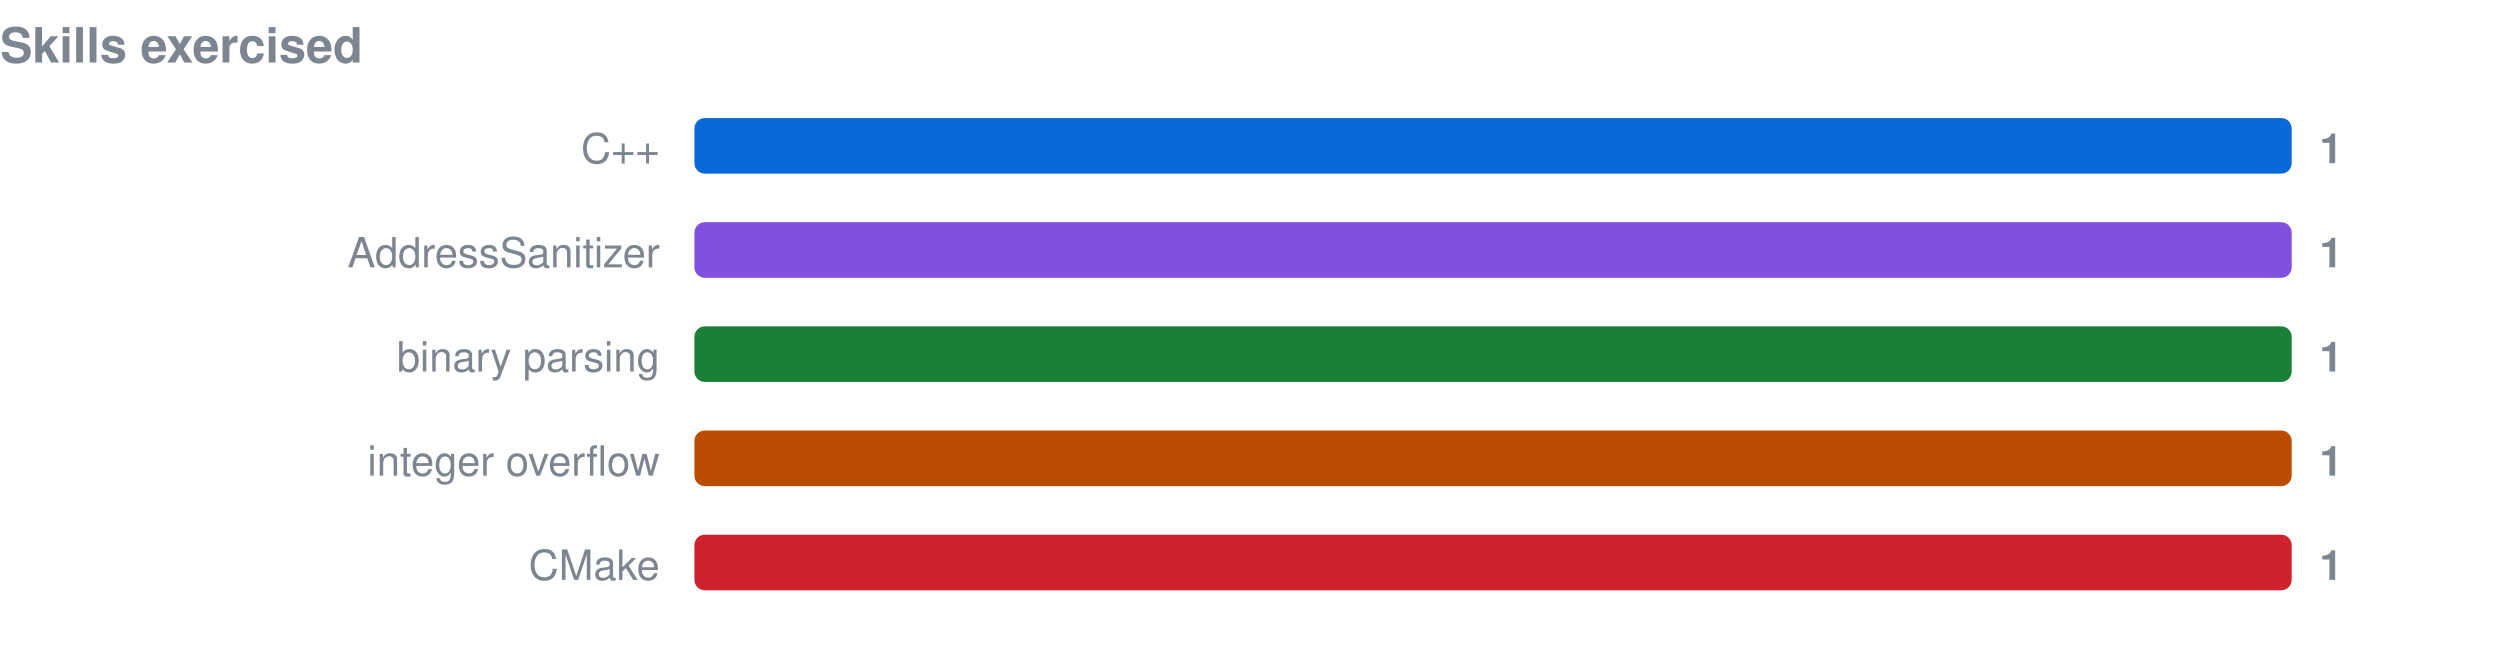
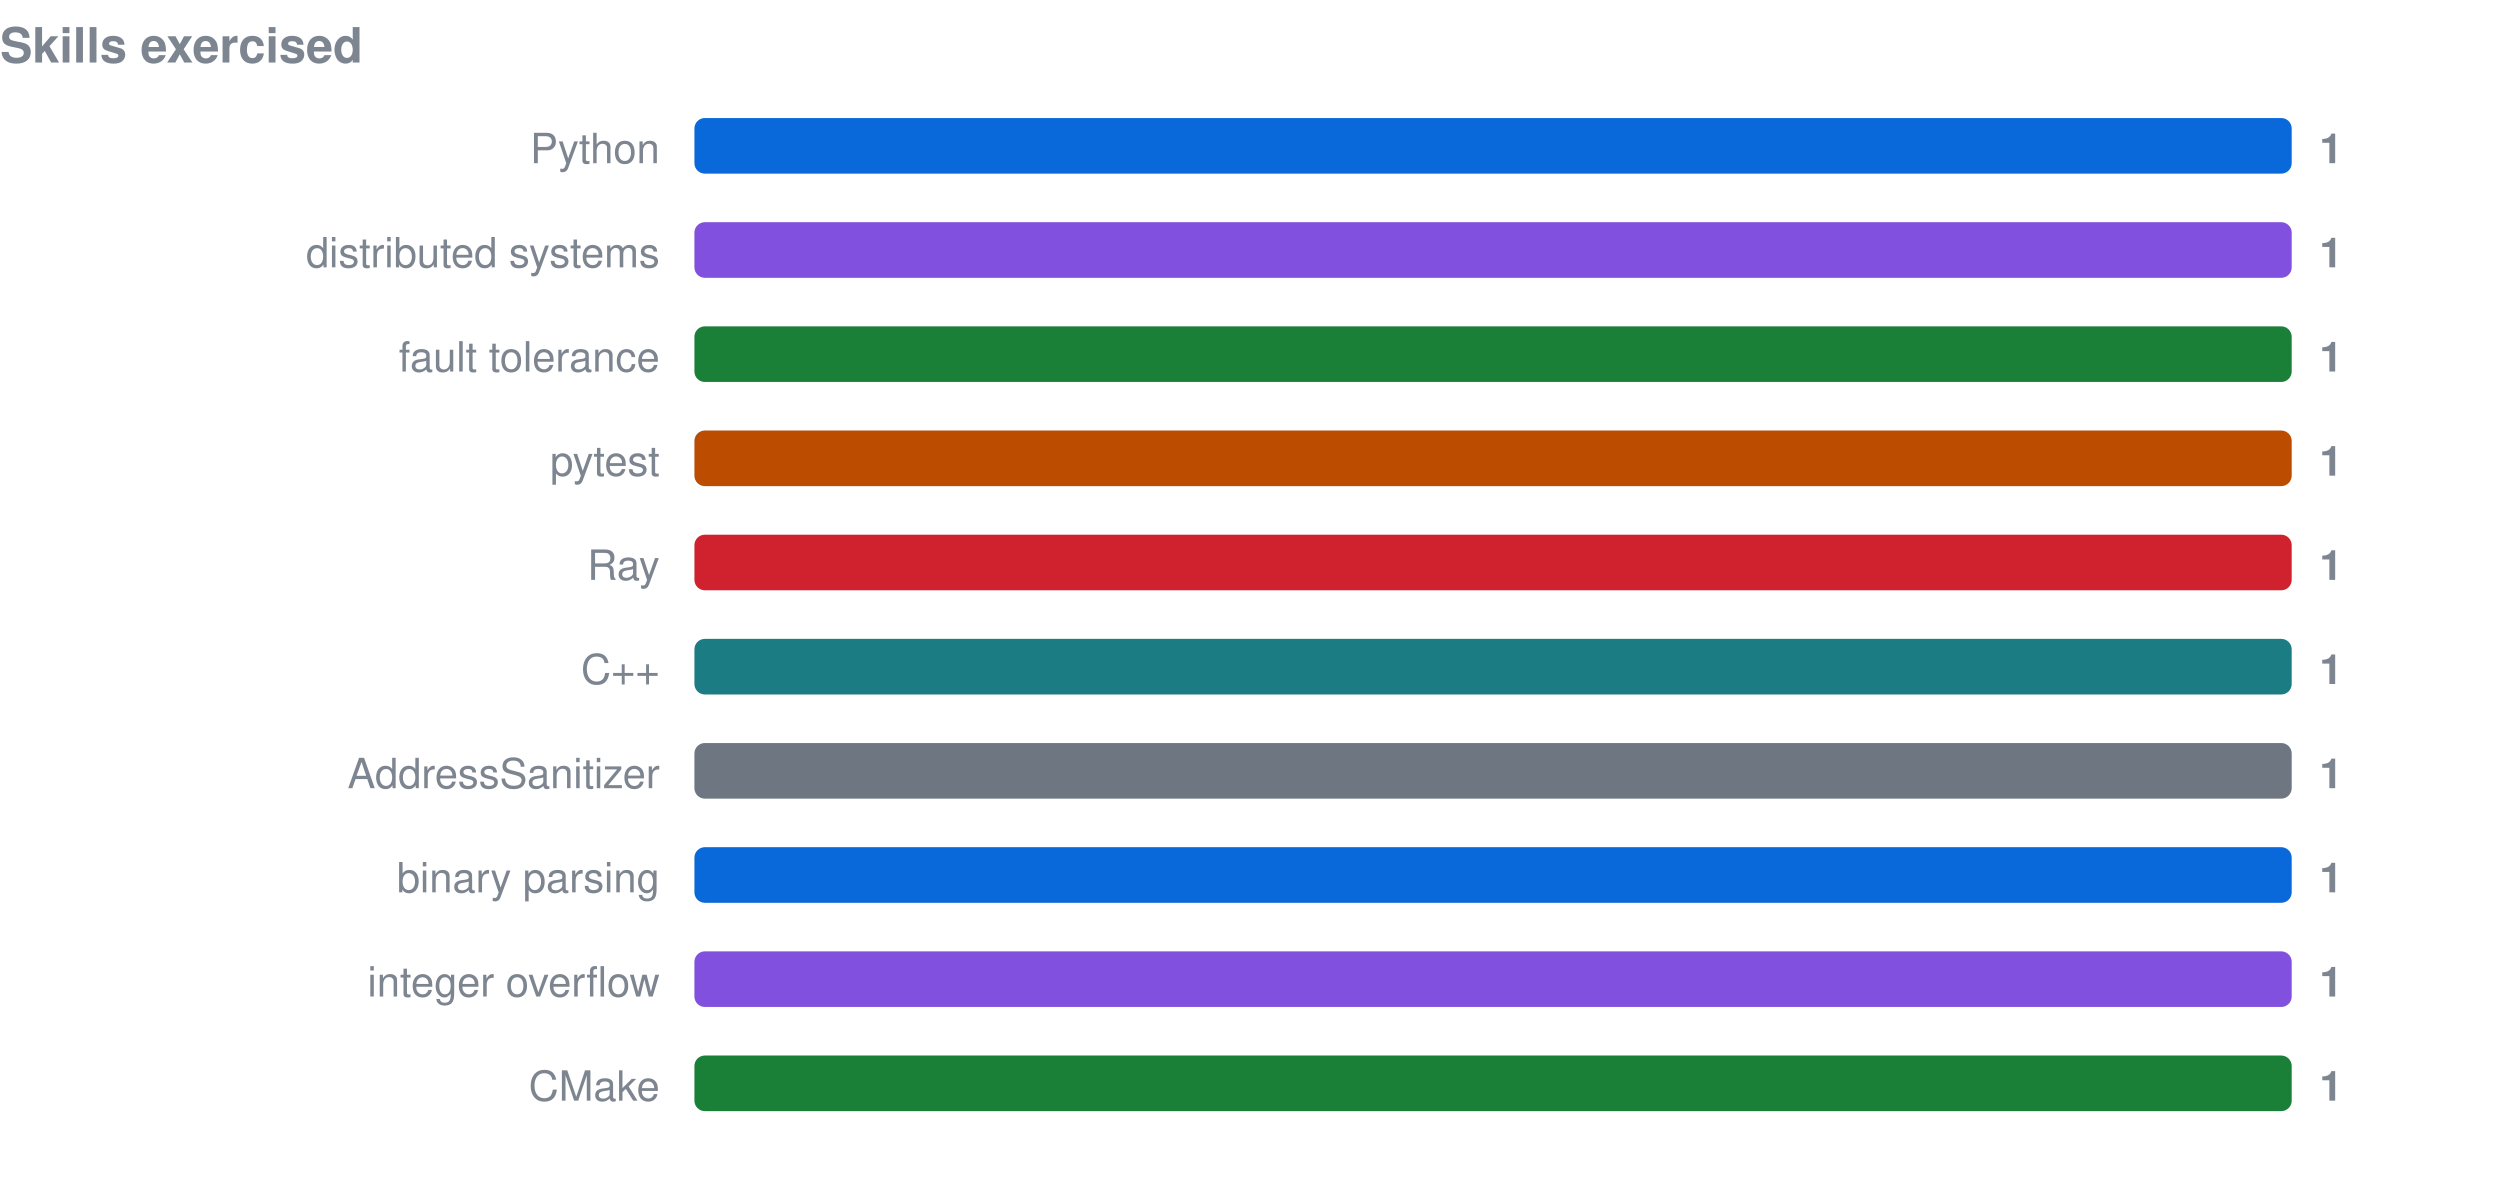
- <svg xmlns="http://www.w3.org/2000/svg" width="720" height="192" viewBox="0 0 720 192" font-family="-apple-system,BlinkMacSystemFont,Segoe UI,Helvetica,Arial,sans-serif">
+ <svg xmlns="http://www.w3.org/2000/svg" width="720" height="342" viewBox="0 0 720 342" font-family="-apple-system,BlinkMacSystemFont,Segoe UI,Helvetica,Arial,sans-serif">
  <text x="0" y="18" font-size="14" font-weight="600" fill="#7d8590">Skills exercised</text>
-   <text x="190" y="47" text-anchor="end" font-size="12" fill="#7d8590">C++</text>
+   <text x="190" y="47" text-anchor="end" font-size="12" fill="#7d8590">Python</text>
  <rect x="200" y="34" width="460" height="16" rx="3" fill="#57606a26" />
  <rect x="200" y="34" width="460" height="16" rx="3" fill="#0969da" />
  <text x="668" y="47" font-size="12" font-weight="600" fill="#7d8590">1</text>
-   <text x="190" y="77" text-anchor="end" font-size="12" fill="#7d8590">AddressSanitizer</text>
+   <text x="190" y="77" text-anchor="end" font-size="12" fill="#7d8590">distributed systems</text>
  <rect x="200" y="64" width="460" height="16" rx="3" fill="#57606a26" />
  <rect x="200" y="64" width="460" height="16" rx="3" fill="#8250df" />
  <text x="668" y="77" font-size="12" font-weight="600" fill="#7d8590">1</text>
-   <text x="190" y="107" text-anchor="end" font-size="12" fill="#7d8590">binary parsing</text>
+   <text x="190" y="107" text-anchor="end" font-size="12" fill="#7d8590">fault tolerance</text>
  <rect x="200" y="94" width="460" height="16" rx="3" fill="#57606a26" />
  <rect x="200" y="94" width="460" height="16" rx="3" fill="#1a7f37" />
  <text x="668" y="107" font-size="12" font-weight="600" fill="#7d8590">1</text>
-   <text x="190" y="137" text-anchor="end" font-size="12" fill="#7d8590">integer overflow</text>
+   <text x="190" y="137" text-anchor="end" font-size="12" fill="#7d8590">pytest</text>
  <rect x="200" y="124" width="460" height="16" rx="3" fill="#57606a26" />
  <rect x="200" y="124" width="460" height="16" rx="3" fill="#bc4c00" />
  <text x="668" y="137" font-size="12" font-weight="600" fill="#7d8590">1</text>
-   <text x="190" y="167" text-anchor="end" font-size="12" fill="#7d8590">CMake</text>
+   <text x="190" y="167" text-anchor="end" font-size="12" fill="#7d8590">Ray</text>
  <rect x="200" y="154" width="460" height="16" rx="3" fill="#57606a26" />
  <rect x="200" y="154" width="460" height="16" rx="3" fill="#cf222e" />
  <text x="668" y="167" font-size="12" font-weight="600" fill="#7d8590">1</text>
+   <text x="190" y="197" text-anchor="end" font-size="12" fill="#7d8590">C++</text>
+   <rect x="200" y="184" width="460" height="16" rx="3" fill="#57606a26" />
+   <rect x="200" y="184" width="460" height="16" rx="3" fill="#1b7c83" />
+   <text x="668" y="197" font-size="12" font-weight="600" fill="#7d8590">1</text>
+   <text x="190" y="227" text-anchor="end" font-size="12" fill="#7d8590">AddressSanitizer</text>
+   <rect x="200" y="214" width="460" height="16" rx="3" fill="#57606a26" />
+   <rect x="200" y="214" width="460" height="16" rx="3" fill="#6e7781" />
+   <text x="668" y="227" font-size="12" font-weight="600" fill="#7d8590">1</text>
+   <text x="190" y="257" text-anchor="end" font-size="12" fill="#7d8590">binary parsing</text>
+   <rect x="200" y="244" width="460" height="16" rx="3" fill="#57606a26" />
+   <rect x="200" y="244" width="460" height="16" rx="3" fill="#0969da" />
+   <text x="668" y="257" font-size="12" font-weight="600" fill="#7d8590">1</text>
+   <text x="190" y="287" text-anchor="end" font-size="12" fill="#7d8590">integer overflow</text>
+   <rect x="200" y="274" width="460" height="16" rx="3" fill="#57606a26" />
+   <rect x="200" y="274" width="460" height="16" rx="3" fill="#8250df" />
+   <text x="668" y="287" font-size="12" font-weight="600" fill="#7d8590">1</text>
+   <text x="190" y="317" text-anchor="end" font-size="12" fill="#7d8590">CMake</text>
+   <rect x="200" y="304" width="460" height="16" rx="3" fill="#57606a26" />
+   <rect x="200" y="304" width="460" height="16" rx="3" fill="#1a7f37" />
+   <text x="668" y="317" font-size="12" font-weight="600" fill="#7d8590">1</text>
</svg>
